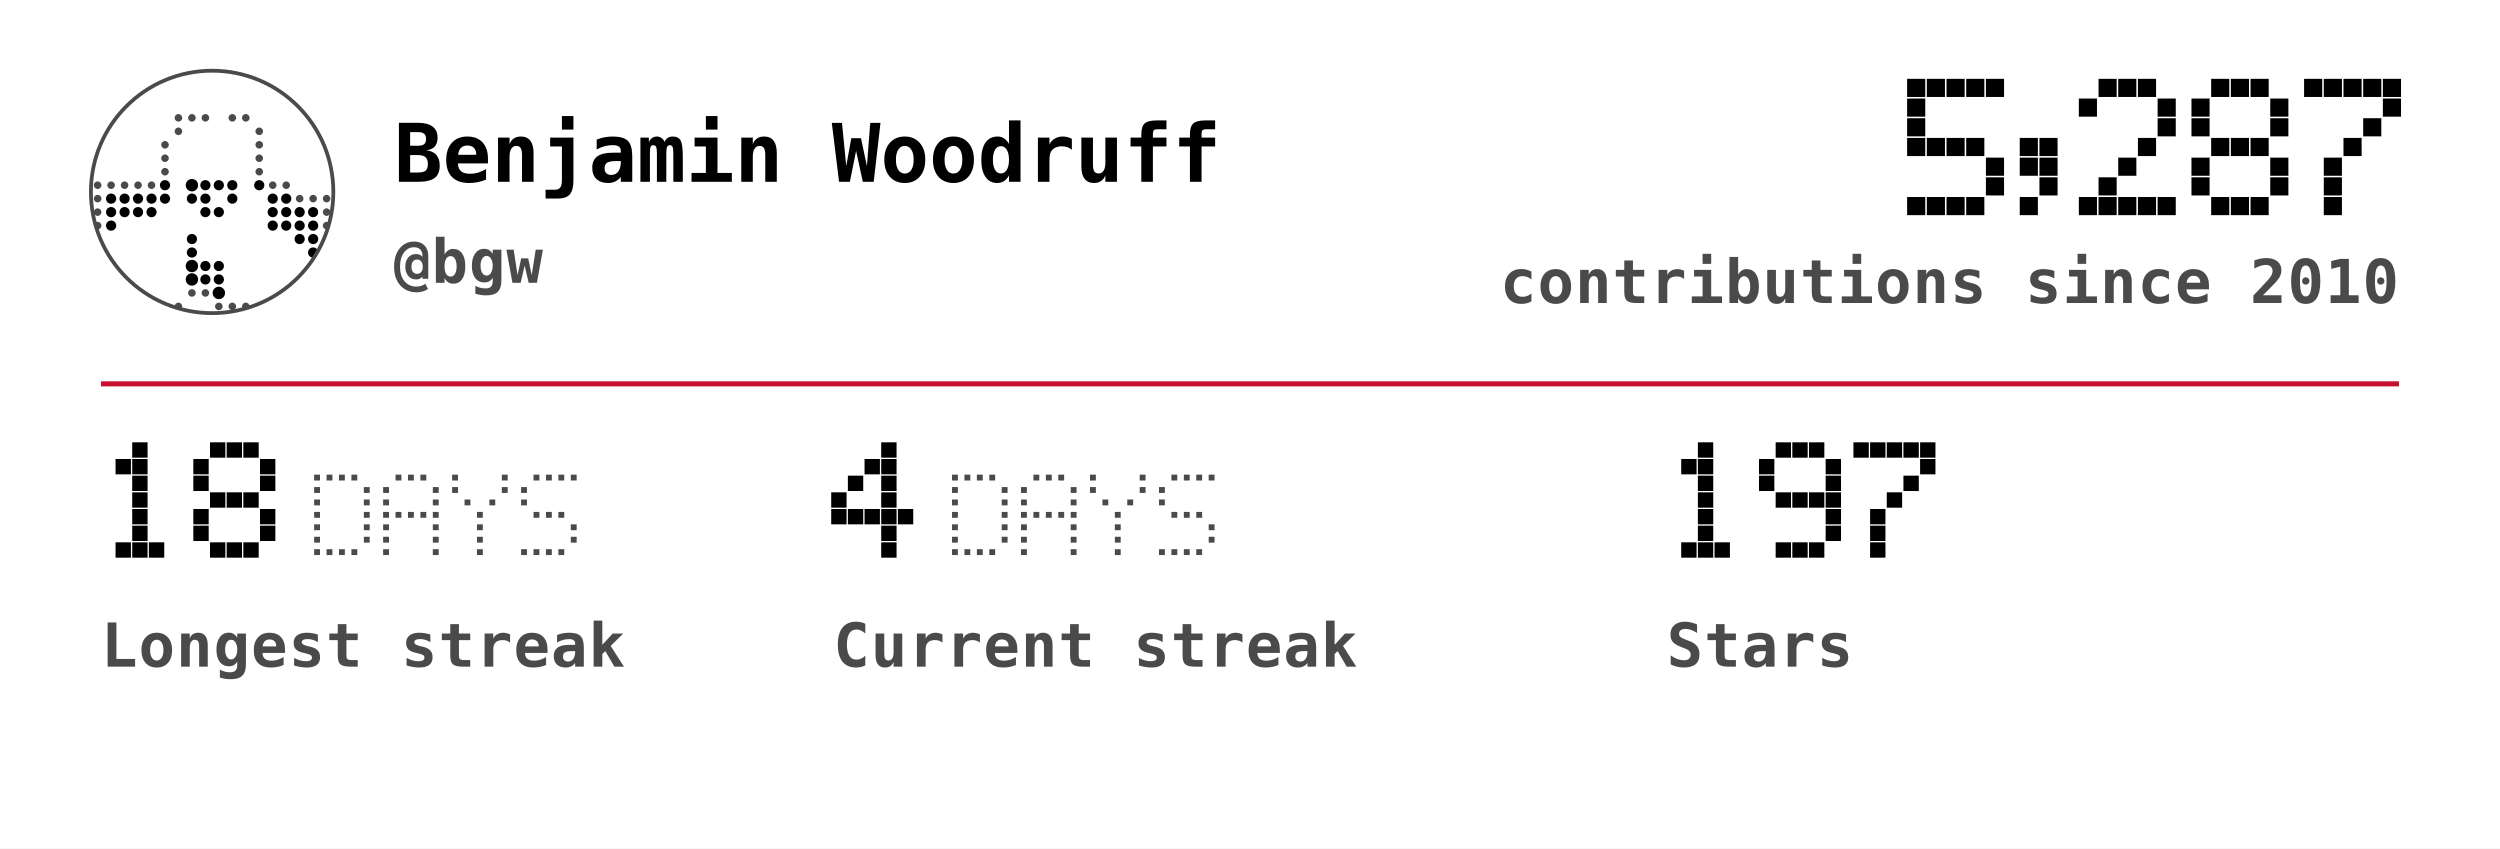
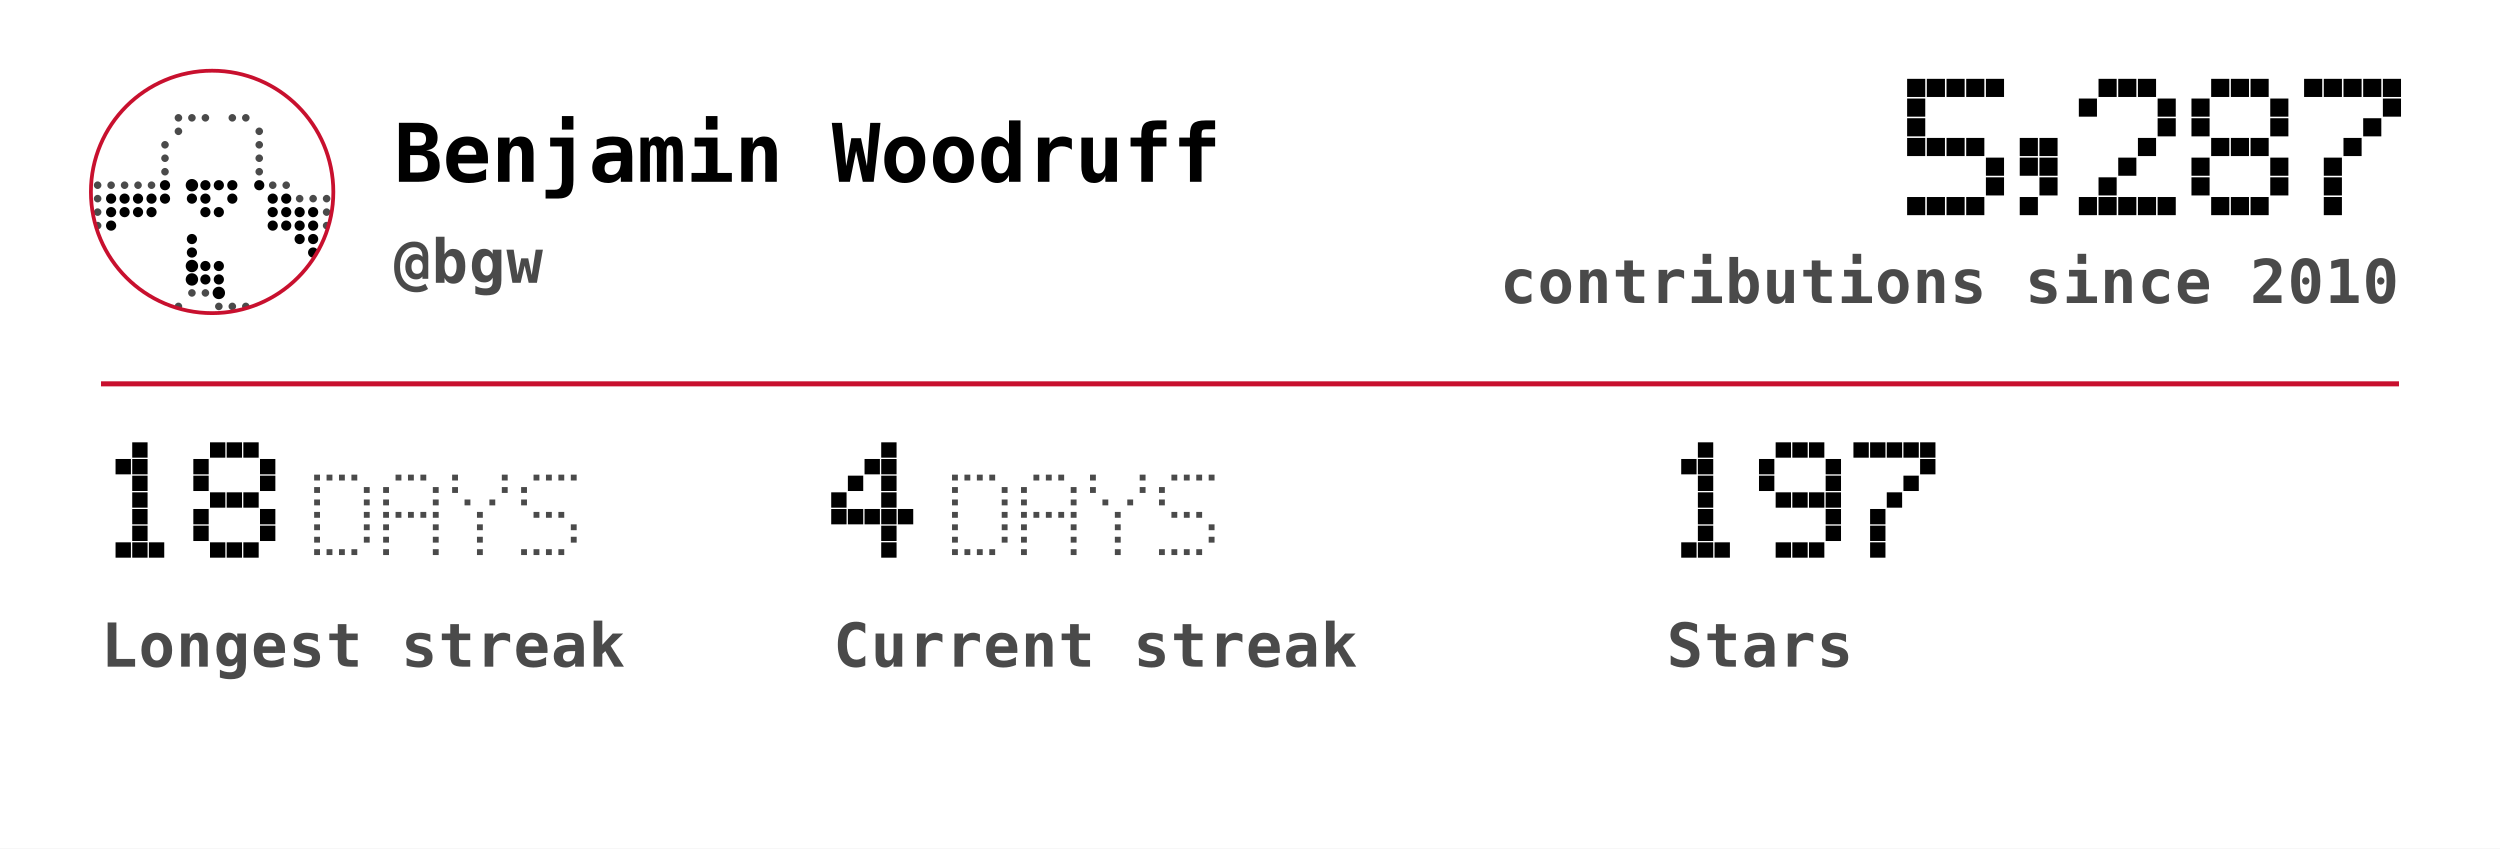
<svg xmlns="http://www.w3.org/2000/svg" width="495" height="168" viewBox="0 0 495 168" role="img">
  <rect width="495" height="168" fill="#FFFFFF" />
  <rect x="20" y="20" width="0" height="0" fill="#C8102E" />
  <clipPath id="pfp">
    <circle cx="42.00" cy="38.00" r="24.00" />
  </clipPath>
  <g clip-path="url(#pfp)">
    <circle cx="35.33" cy="23.33" r="0.75" fill="#4A4A4A" />
    <circle cx="38.00" cy="23.33" r="0.75" fill="#4A4A4A" />
    <circle cx="40.67" cy="23.33" r="0.75" fill="#4A4A4A" />
    <circle cx="46.00" cy="23.33" r="0.75" fill="#4A4A4A" />
    <circle cx="48.67" cy="23.33" r="0.75" fill="#4A4A4A" />
    <circle cx="35.33" cy="26.00" r="0.75" fill="#4A4A4A" />
    <circle cx="51.33" cy="26.00" r="0.75" fill="#4A4A4A" />
    <circle cx="32.67" cy="28.67" r="0.75" fill="#4A4A4A" />
    <circle cx="51.33" cy="28.67" r="0.75" fill="#4A4A4A" />
    <circle cx="32.67" cy="31.33" r="0.75" fill="#4A4A4A" />
    <circle cx="51.33" cy="31.33" r="0.75" fill="#4A4A4A" />
    <circle cx="32.67" cy="34.00" r="0.75" fill="#4A4A4A" />
    <circle cx="51.33" cy="34.00" r="0.75" fill="#4A4A4A" />
    <circle cx="19.33" cy="36.67" r="0.75" fill="#4A4A4A" />
    <circle cx="22.00" cy="36.67" r="0.75" fill="#4A4A4A" />
    <circle cx="24.67" cy="36.67" r="0.75" fill="#4A4A4A" />
    <circle cx="27.33" cy="36.67" r="0.75" fill="#4A4A4A" />
    <circle cx="30.00" cy="36.67" r="0.75" fill="#4A4A4A" />
    <circle cx="32.67" cy="36.67" r="1.01" fill="#000000" />
    <circle cx="38.00" cy="36.67" r="1.23" fill="#000000" />
    <circle cx="40.67" cy="36.67" r="1.01" fill="#000000" />
    <circle cx="43.33" cy="36.67" r="1.01" fill="#000000" />
    <circle cx="46.00" cy="36.67" r="1.01" fill="#000000" />
    <circle cx="51.33" cy="36.67" r="1.01" fill="#000000" />
    <circle cx="54.00" cy="36.67" r="0.75" fill="#4A4A4A" />
    <circle cx="56.67" cy="36.67" r="0.75" fill="#4A4A4A" />
    <circle cx="19.33" cy="39.33" r="0.75" fill="#4A4A4A" />
    <circle cx="22.00" cy="39.33" r="1.01" fill="#000000" />
    <circle cx="24.67" cy="39.33" r="1.01" fill="#000000" />
    <circle cx="27.33" cy="39.33" r="1.01" fill="#000000" />
    <circle cx="30.00" cy="39.33" r="1.01" fill="#000000" />
    <circle cx="32.67" cy="39.33" r="1.01" fill="#000000" />
    <circle cx="38.00" cy="39.33" r="1.01" fill="#000000" />
    <circle cx="40.67" cy="39.33" r="1.01" fill="#000000" />
    <circle cx="46.00" cy="39.33" r="1.01" fill="#000000" />
    <circle cx="54.00" cy="39.33" r="1.01" fill="#000000" />
    <circle cx="56.67" cy="39.33" r="1.01" fill="#000000" />
    <circle cx="59.33" cy="39.33" r="0.75" fill="#4A4A4A" />
    <circle cx="62.00" cy="39.33" r="0.75" fill="#4A4A4A" />
    <circle cx="64.67" cy="39.33" r="0.75" fill="#4A4A4A" />
    <circle cx="19.33" cy="42.00" r="0.75" fill="#4A4A4A" />
    <circle cx="22.00" cy="42.00" r="1.01" fill="#000000" />
    <circle cx="24.67" cy="42.00" r="1.01" fill="#000000" />
    <circle cx="27.33" cy="42.00" r="1.01" fill="#000000" />
    <circle cx="30.00" cy="42.00" r="1.01" fill="#000000" />
    <circle cx="40.67" cy="42.00" r="1.01" fill="#000000" />
    <circle cx="43.33" cy="42.00" r="1.01" fill="#000000" />
    <circle cx="54.00" cy="42.00" r="1.01" fill="#000000" />
    <circle cx="56.67" cy="42.00" r="1.01" fill="#000000" />
    <circle cx="59.33" cy="42.00" r="1.01" fill="#000000" />
    <circle cx="62.00" cy="42.00" r="1.01" fill="#000000" />
    <circle cx="64.67" cy="42.00" r="0.75" fill="#4A4A4A" />
    <circle cx="19.33" cy="44.67" r="0.75" fill="#4A4A4A" />
    <circle cx="22.00" cy="44.67" r="1.01" fill="#000000" />
    <circle cx="54.00" cy="44.67" r="1.01" fill="#000000" />
    <circle cx="56.67" cy="44.67" r="1.01" fill="#000000" />
    <circle cx="59.33" cy="44.67" r="1.01" fill="#000000" />
    <circle cx="62.00" cy="44.67" r="1.01" fill="#000000" />
    <circle cx="64.67" cy="44.67" r="0.75" fill="#4A4A4A" />
    <circle cx="19.33" cy="47.33" r="0.75" fill="#4A4A4A" />
    <circle cx="38.00" cy="47.33" r="1.01" fill="#000000" />
    <circle cx="59.33" cy="47.33" r="1.01" fill="#000000" />
    <circle cx="62.00" cy="47.33" r="1.01" fill="#000000" />
    <circle cx="64.67" cy="47.33" r="0.75" fill="#4A4A4A" />
    <circle cx="19.33" cy="50.00" r="0.75" fill="#4A4A4A" />
    <circle cx="38.00" cy="50.00" r="1.01" fill="#000000" />
    <circle cx="62.00" cy="50.00" r="1.01" fill="#000000" />
    <circle cx="64.67" cy="50.00" r="0.75" fill="#4A4A4A" />
    <circle cx="19.33" cy="52.67" r="0.75" fill="#4A4A4A" />
    <circle cx="38.00" cy="52.67" r="1.23" fill="#000000" />
    <circle cx="40.67" cy="52.67" r="1.01" fill="#000000" />
    <circle cx="43.33" cy="52.67" r="1.01" fill="#000000" />
    <circle cx="62.00" cy="52.67" r="1.01" fill="#000000" />
    <circle cx="64.67" cy="52.67" r="0.75" fill="#4A4A4A" />
    <circle cx="19.33" cy="55.33" r="0.75" fill="#4A4A4A" />
    <circle cx="38.00" cy="55.33" r="1.23" fill="#000000" />
    <circle cx="40.67" cy="55.33" r="1.01" fill="#000000" />
    <circle cx="43.33" cy="55.33" r="1.01" fill="#000000" />
    <circle cx="62.00" cy="55.33" r="1.01" fill="#000000" />
    <circle cx="64.67" cy="55.33" r="0.75" fill="#4A4A4A" />
    <circle cx="19.33" cy="58.00" r="0.75" fill="#4A4A4A" />
    <circle cx="38.00" cy="58.00" r="0.75" fill="#4A4A4A" />
    <circle cx="40.67" cy="58.00" r="0.75" fill="#4A4A4A" />
    <circle cx="43.33" cy="58.00" r="1.23" fill="#000000" />
    <circle cx="62.00" cy="58.00" r="1.01" fill="#000000" />
    <circle cx="64.67" cy="58.00" r="0.75" fill="#4A4A4A" />
    <circle cx="19.33" cy="60.67" r="0.75" fill="#4A4A4A" />
    <circle cx="22.00" cy="60.67" r="0.75" fill="#4A4A4A" />
    <circle cx="24.67" cy="60.67" r="0.75" fill="#4A4A4A" />
    <circle cx="27.33" cy="60.67" r="0.75" fill="#4A4A4A" />
    <circle cx="30.00" cy="60.67" r="0.75" fill="#4A4A4A" />
    <circle cx="32.67" cy="60.67" r="0.75" fill="#4A4A4A" />
    <circle cx="35.33" cy="60.67" r="0.75" fill="#4A4A4A" />
    <circle cx="43.33" cy="60.67" r="0.75" fill="#4A4A4A" />
    <circle cx="46.00" cy="60.67" r="0.75" fill="#4A4A4A" />
    <circle cx="48.67" cy="60.67" r="0.75" fill="#4A4A4A" />
    <circle cx="51.33" cy="60.67" r="0.75" fill="#4A4A4A" />
    <circle cx="54.00" cy="60.67" r="0.75" fill="#4A4A4A" />
    <circle cx="56.67" cy="60.67" r="0.75" fill="#4A4A4A" />
    <circle cx="59.33" cy="60.67" r="0.75" fill="#4A4A4A" />
    <circle cx="62.00" cy="60.67" r="0.75" fill="#4A4A4A" />
    <circle cx="64.67" cy="60.67" r="0.75" fill="#4A4A4A" />
  </g>
-   <circle cx="42.00" cy="38.00" r="24.00" fill="none" stroke="#4A4A4A" stroke-width="0.75" />
+   <circle cx="42.00" cy="38.00" r="24.00" fill="none" stroke="#C8102E" stroke-width="0.75" />
  <text x="78" y="36" fill="#000000" text-anchor="start" font-family="ui-monospace, Geist Mono, monospace" font-weight="700" font-size="16" letter-spacing="0" dominant-baseline="auto">Benjamin Woodruff ‮</text>
  <text x="78" y="56" fill="#4A4A4A" text-anchor="start" font-family="ui-monospace, Geist Mono, monospace" font-weight="700" font-size="12" letter-spacing="0.2" dominant-baseline="auto">@bgw</text>
  <rect x="377.61" y="15.61" width="3.59" height="3.59" fill="#000000" />
  <rect x="381.51" y="15.61" width="3.59" height="3.59" fill="#000000" />
  <rect x="385.41" y="15.61" width="3.59" height="3.59" fill="#000000" />
  <rect x="389.31" y="15.61" width="3.59" height="3.59" fill="#000000" />
  <rect x="393.21" y="15.61" width="3.59" height="3.59" fill="#000000" />
  <rect x="377.61" y="19.51" width="3.59" height="3.59" fill="#000000" />
  <rect x="377.61" y="23.41" width="3.59" height="3.59" fill="#000000" />
  <rect x="377.61" y="27.31" width="3.59" height="3.59" fill="#000000" />
  <rect x="381.51" y="27.31" width="3.59" height="3.59" fill="#000000" />
  <rect x="385.41" y="27.31" width="3.59" height="3.59" fill="#000000" />
  <rect x="389.31" y="27.31" width="3.59" height="3.59" fill="#000000" />
  <rect x="393.21" y="31.21" width="3.59" height="3.59" fill="#000000" />
  <rect x="393.21" y="35.11" width="3.59" height="3.59" fill="#000000" />
  <rect x="377.61" y="39.01" width="3.59" height="3.59" fill="#000000" />
  <rect x="381.51" y="39.01" width="3.59" height="3.59" fill="#000000" />
  <rect x="385.41" y="39.01" width="3.59" height="3.59" fill="#000000" />
  <rect x="389.31" y="39.01" width="3.59" height="3.59" fill="#000000" />
  <rect x="399.91" y="27.31" width="3.59" height="3.59" fill="#000000" />
  <rect x="403.81" y="27.31" width="3.59" height="3.59" fill="#000000" />
  <rect x="399.91" y="31.21" width="3.59" height="3.59" fill="#000000" />
  <rect x="403.81" y="31.21" width="3.59" height="3.59" fill="#000000" />
  <rect x="403.81" y="35.11" width="3.59" height="3.59" fill="#000000" />
  <rect x="399.91" y="39.01" width="3.59" height="3.59" fill="#000000" />
  <rect x="415.51" y="15.61" width="3.59" height="3.59" fill="#000000" />
  <rect x="419.41" y="15.61" width="3.59" height="3.59" fill="#000000" />
  <rect x="423.31" y="15.61" width="3.59" height="3.59" fill="#000000" />
  <rect x="411.61" y="19.51" width="3.59" height="3.59" fill="#000000" />
  <rect x="427.21" y="19.51" width="3.59" height="3.59" fill="#000000" />
  <rect x="427.21" y="23.41" width="3.59" height="3.59" fill="#000000" />
  <rect x="423.31" y="27.31" width="3.59" height="3.59" fill="#000000" />
  <rect x="419.41" y="31.21" width="3.59" height="3.59" fill="#000000" />
  <rect x="415.51" y="35.11" width="3.59" height="3.59" fill="#000000" />
  <rect x="411.61" y="39.01" width="3.59" height="3.59" fill="#000000" />
  <rect x="415.51" y="39.01" width="3.59" height="3.59" fill="#000000" />
  <rect x="419.41" y="39.01" width="3.59" height="3.59" fill="#000000" />
  <rect x="423.31" y="39.01" width="3.59" height="3.59" fill="#000000" />
  <rect x="427.21" y="39.01" width="3.59" height="3.59" fill="#000000" />
  <rect x="437.81" y="15.61" width="3.59" height="3.59" fill="#000000" />
  <rect x="441.71" y="15.61" width="3.59" height="3.59" fill="#000000" />
  <rect x="445.61" y="15.61" width="3.59" height="3.59" fill="#000000" />
  <rect x="433.91" y="19.51" width="3.59" height="3.59" fill="#000000" />
  <rect x="449.51" y="19.51" width="3.59" height="3.59" fill="#000000" />
  <rect x="433.91" y="23.41" width="3.59" height="3.59" fill="#000000" />
  <rect x="449.51" y="23.41" width="3.59" height="3.59" fill="#000000" />
  <rect x="437.81" y="27.31" width="3.59" height="3.59" fill="#000000" />
  <rect x="441.71" y="27.31" width="3.59" height="3.59" fill="#000000" />
  <rect x="445.61" y="27.31" width="3.59" height="3.59" fill="#000000" />
  <rect x="433.91" y="31.21" width="3.59" height="3.59" fill="#000000" />
  <rect x="449.51" y="31.21" width="3.59" height="3.59" fill="#000000" />
  <rect x="433.91" y="35.11" width="3.59" height="3.59" fill="#000000" />
  <rect x="449.51" y="35.11" width="3.59" height="3.59" fill="#000000" />
  <rect x="437.81" y="39.01" width="3.59" height="3.59" fill="#000000" />
  <rect x="441.71" y="39.01" width="3.59" height="3.59" fill="#000000" />
  <rect x="445.61" y="39.01" width="3.59" height="3.59" fill="#000000" />
  <rect x="456.21" y="15.61" width="3.59" height="3.59" fill="#000000" />
  <rect x="460.11" y="15.61" width="3.59" height="3.59" fill="#000000" />
  <rect x="464.01" y="15.61" width="3.59" height="3.59" fill="#000000" />
  <rect x="467.91" y="15.61" width="3.59" height="3.59" fill="#000000" />
  <rect x="471.81" y="15.61" width="3.59" height="3.59" fill="#000000" />
  <rect x="471.81" y="19.51" width="3.59" height="3.59" fill="#000000" />
  <rect x="467.91" y="23.41" width="3.59" height="3.59" fill="#000000" />
  <rect x="464.01" y="27.31" width="3.59" height="3.59" fill="#000000" />
  <rect x="460.11" y="31.21" width="3.59" height="3.59" fill="#000000" />
  <rect x="460.11" y="35.11" width="3.59" height="3.59" fill="#000000" />
  <rect x="460.11" y="39.01" width="3.59" height="3.59" fill="#000000" />
  <text x="475" y="60" fill="#4A4A4A" text-anchor="end" font-family="ui-monospace, Geist Mono, monospace" font-weight="700" font-size="12" letter-spacing="0.2" dominant-baseline="auto">contributions since 2010</text>
  <line x1="20" y1="76" x2="475" y2="76" stroke="#C8102E" />
  <rect x="26.18" y="87.58" width="3.04" height="3.04" fill="#000000" />
  <rect x="22.88" y="90.88" width="3.04" height="3.04" fill="#000000" />
  <rect x="26.18" y="90.88" width="3.04" height="3.04" fill="#000000" />
  <rect x="26.18" y="94.18" width="3.04" height="3.04" fill="#000000" />
  <rect x="26.18" y="97.48" width="3.04" height="3.04" fill="#000000" />
  <rect x="26.18" y="100.78" width="3.04" height="3.04" fill="#000000" />
  <rect x="26.18" y="104.08" width="3.04" height="3.04" fill="#000000" />
  <rect x="22.88" y="107.38" width="3.04" height="3.04" fill="#000000" />
  <rect x="26.18" y="107.38" width="3.04" height="3.04" fill="#000000" />
  <rect x="29.48" y="107.38" width="3.04" height="3.04" fill="#000000" />
  <rect x="41.58" y="87.58" width="3.04" height="3.04" fill="#000000" />
  <rect x="44.88" y="87.58" width="3.04" height="3.04" fill="#000000" />
  <rect x="48.18" y="87.58" width="3.04" height="3.04" fill="#000000" />
  <rect x="38.28" y="90.88" width="3.04" height="3.04" fill="#000000" />
  <rect x="51.48" y="90.88" width="3.04" height="3.04" fill="#000000" />
  <rect x="38.28" y="94.18" width="3.04" height="3.04" fill="#000000" />
  <rect x="51.48" y="94.18" width="3.04" height="3.04" fill="#000000" />
  <rect x="41.58" y="97.48" width="3.04" height="3.04" fill="#000000" />
  <rect x="44.88" y="97.48" width="3.04" height="3.04" fill="#000000" />
  <rect x="48.18" y="97.48" width="3.04" height="3.04" fill="#000000" />
  <rect x="38.28" y="100.78" width="3.04" height="3.04" fill="#000000" />
  <rect x="51.48" y="100.78" width="3.04" height="3.04" fill="#000000" />
  <rect x="38.28" y="104.08" width="3.04" height="3.04" fill="#000000" />
  <rect x="51.48" y="104.08" width="3.04" height="3.04" fill="#000000" />
  <rect x="41.58" y="107.38" width="3.04" height="3.04" fill="#000000" />
  <rect x="44.88" y="107.38" width="3.04" height="3.04" fill="#000000" />
  <rect x="48.18" y="107.38" width="3.04" height="3.04" fill="#000000" />
  <rect x="62.20" y="93.98" width="1.16" height="1.16" fill="#4A4A4A" />
  <rect x="64.66" y="93.98" width="1.16" height="1.16" fill="#4A4A4A" />
  <rect x="67.12" y="93.98" width="1.16" height="1.16" fill="#4A4A4A" />
  <rect x="69.58" y="93.98" width="1.16" height="1.16" fill="#4A4A4A" />
  <rect x="62.20" y="96.44" width="1.16" height="1.16" fill="#4A4A4A" />
  <rect x="72.04" y="96.44" width="1.16" height="1.16" fill="#4A4A4A" />
  <rect x="62.20" y="98.90" width="1.16" height="1.16" fill="#4A4A4A" />
  <rect x="72.04" y="98.90" width="1.16" height="1.16" fill="#4A4A4A" />
  <rect x="62.20" y="101.36" width="1.16" height="1.16" fill="#4A4A4A" />
  <rect x="72.04" y="101.36" width="1.16" height="1.16" fill="#4A4A4A" />
  <rect x="62.20" y="103.82" width="1.16" height="1.16" fill="#4A4A4A" />
  <rect x="72.04" y="103.82" width="1.16" height="1.16" fill="#4A4A4A" />
  <rect x="62.20" y="106.28" width="1.16" height="1.16" fill="#4A4A4A" />
  <rect x="72.04" y="106.28" width="1.16" height="1.16" fill="#4A4A4A" />
  <rect x="62.20" y="108.74" width="1.16" height="1.16" fill="#4A4A4A" />
  <rect x="64.66" y="108.74" width="1.16" height="1.16" fill="#4A4A4A" />
  <rect x="67.12" y="108.74" width="1.16" height="1.16" fill="#4A4A4A" />
  <rect x="69.58" y="108.74" width="1.16" height="1.16" fill="#4A4A4A" />
  <rect x="78.32" y="93.98" width="1.16" height="1.16" fill="#4A4A4A" />
  <rect x="80.78" y="93.98" width="1.16" height="1.16" fill="#4A4A4A" />
  <rect x="83.24" y="93.98" width="1.16" height="1.16" fill="#4A4A4A" />
  <rect x="75.86" y="96.44" width="1.16" height="1.16" fill="#4A4A4A" />
  <rect x="85.70" y="96.44" width="1.16" height="1.16" fill="#4A4A4A" />
  <rect x="75.86" y="98.90" width="1.16" height="1.16" fill="#4A4A4A" />
  <rect x="85.70" y="98.90" width="1.16" height="1.16" fill="#4A4A4A" />
  <rect x="75.86" y="101.36" width="1.16" height="1.16" fill="#4A4A4A" />
  <rect x="78.32" y="101.36" width="1.16" height="1.16" fill="#4A4A4A" />
  <rect x="80.78" y="101.36" width="1.16" height="1.16" fill="#4A4A4A" />
  <rect x="83.24" y="101.36" width="1.16" height="1.16" fill="#4A4A4A" />
  <rect x="85.70" y="101.36" width="1.16" height="1.16" fill="#4A4A4A" />
  <rect x="75.86" y="103.82" width="1.16" height="1.16" fill="#4A4A4A" />
  <rect x="85.70" y="103.82" width="1.16" height="1.16" fill="#4A4A4A" />
  <rect x="75.86" y="106.28" width="1.16" height="1.16" fill="#4A4A4A" />
  <rect x="85.70" y="106.28" width="1.16" height="1.16" fill="#4A4A4A" />
  <rect x="75.86" y="108.74" width="1.16" height="1.16" fill="#4A4A4A" />
  <rect x="85.70" y="108.74" width="1.16" height="1.16" fill="#4A4A4A" />
  <rect x="89.52" y="93.98" width="1.16" height="1.16" fill="#4A4A4A" />
  <rect x="99.36" y="93.98" width="1.16" height="1.16" fill="#4A4A4A" />
  <rect x="89.52" y="96.44" width="1.16" height="1.16" fill="#4A4A4A" />
  <rect x="99.36" y="96.44" width="1.16" height="1.16" fill="#4A4A4A" />
  <rect x="91.98" y="98.90" width="1.16" height="1.16" fill="#4A4A4A" />
  <rect x="96.90" y="98.90" width="1.16" height="1.16" fill="#4A4A4A" />
  <rect x="94.44" y="101.36" width="1.16" height="1.16" fill="#4A4A4A" />
  <rect x="94.44" y="103.82" width="1.16" height="1.16" fill="#4A4A4A" />
  <rect x="94.44" y="106.28" width="1.16" height="1.16" fill="#4A4A4A" />
  <rect x="94.44" y="108.74" width="1.16" height="1.16" fill="#4A4A4A" />
  <rect x="105.64" y="93.98" width="1.16" height="1.16" fill="#4A4A4A" />
  <rect x="108.10" y="93.98" width="1.16" height="1.16" fill="#4A4A4A" />
  <rect x="110.56" y="93.98" width="1.16" height="1.16" fill="#4A4A4A" />
  <rect x="113.02" y="93.98" width="1.16" height="1.16" fill="#4A4A4A" />
  <rect x="103.18" y="96.44" width="1.16" height="1.16" fill="#4A4A4A" />
  <rect x="103.18" y="98.90" width="1.16" height="1.16" fill="#4A4A4A" />
  <rect x="105.64" y="101.36" width="1.16" height="1.16" fill="#4A4A4A" />
  <rect x="108.10" y="101.36" width="1.16" height="1.16" fill="#4A4A4A" />
  <rect x="110.56" y="101.36" width="1.16" height="1.16" fill="#4A4A4A" />
  <rect x="113.02" y="103.82" width="1.16" height="1.16" fill="#4A4A4A" />
  <rect x="113.02" y="106.28" width="1.16" height="1.16" fill="#4A4A4A" />
  <rect x="103.18" y="108.74" width="1.16" height="1.16" fill="#4A4A4A" />
  <rect x="105.64" y="108.74" width="1.16" height="1.16" fill="#4A4A4A" />
  <rect x="108.10" y="108.74" width="1.16" height="1.16" fill="#4A4A4A" />
  <rect x="110.56" y="108.74" width="1.16" height="1.16" fill="#4A4A4A" />
  <text x="20" y="132" fill="#4A4A4A" text-anchor="start" font-family="ui-monospace, Geist Mono, monospace" font-weight="700" font-size="12" letter-spacing="0.2" dominant-baseline="auto">Longest streak</text>
  <rect x="174.48" y="87.58" width="3.04" height="3.04" fill="#000000" />
  <rect x="171.18" y="90.88" width="3.04" height="3.04" fill="#000000" />
  <rect x="174.48" y="90.88" width="3.04" height="3.04" fill="#000000" />
  <rect x="167.88" y="94.18" width="3.04" height="3.04" fill="#000000" />
  <rect x="174.48" y="94.18" width="3.04" height="3.04" fill="#000000" />
  <rect x="164.58" y="97.48" width="3.04" height="3.04" fill="#000000" />
  <rect x="174.48" y="97.48" width="3.04" height="3.04" fill="#000000" />
  <rect x="164.58" y="100.78" width="3.04" height="3.04" fill="#000000" />
  <rect x="167.88" y="100.78" width="3.04" height="3.04" fill="#000000" />
  <rect x="171.18" y="100.78" width="3.04" height="3.04" fill="#000000" />
  <rect x="174.48" y="100.78" width="3.04" height="3.04" fill="#000000" />
  <rect x="177.78" y="100.78" width="3.04" height="3.04" fill="#000000" />
  <rect x="174.48" y="104.08" width="3.04" height="3.04" fill="#000000" />
  <rect x="174.48" y="107.38" width="3.04" height="3.04" fill="#000000" />
  <rect x="188.50" y="93.98" width="1.16" height="1.16" fill="#4A4A4A" />
  <rect x="190.96" y="93.98" width="1.16" height="1.16" fill="#4A4A4A" />
  <rect x="193.42" y="93.98" width="1.16" height="1.16" fill="#4A4A4A" />
  <rect x="195.88" y="93.98" width="1.16" height="1.16" fill="#4A4A4A" />
  <rect x="188.50" y="96.44" width="1.16" height="1.16" fill="#4A4A4A" />
  <rect x="198.34" y="96.44" width="1.16" height="1.16" fill="#4A4A4A" />
  <rect x="188.50" y="98.90" width="1.16" height="1.16" fill="#4A4A4A" />
  <rect x="198.34" y="98.90" width="1.16" height="1.16" fill="#4A4A4A" />
  <rect x="188.50" y="101.36" width="1.16" height="1.16" fill="#4A4A4A" />
  <rect x="198.34" y="101.36" width="1.16" height="1.16" fill="#4A4A4A" />
  <rect x="188.50" y="103.82" width="1.16" height="1.16" fill="#4A4A4A" />
  <rect x="198.34" y="103.82" width="1.16" height="1.16" fill="#4A4A4A" />
  <rect x="188.50" y="106.28" width="1.16" height="1.16" fill="#4A4A4A" />
  <rect x="198.34" y="106.28" width="1.16" height="1.16" fill="#4A4A4A" />
  <rect x="188.50" y="108.74" width="1.16" height="1.16" fill="#4A4A4A" />
  <rect x="190.96" y="108.74" width="1.16" height="1.16" fill="#4A4A4A" />
  <rect x="193.42" y="108.74" width="1.16" height="1.16" fill="#4A4A4A" />
  <rect x="195.88" y="108.74" width="1.16" height="1.16" fill="#4A4A4A" />
  <rect x="204.62" y="93.98" width="1.16" height="1.16" fill="#4A4A4A" />
  <rect x="207.08" y="93.98" width="1.16" height="1.16" fill="#4A4A4A" />
  <rect x="209.54" y="93.98" width="1.16" height="1.16" fill="#4A4A4A" />
  <rect x="202.16" y="96.44" width="1.16" height="1.16" fill="#4A4A4A" />
  <rect x="212.00" y="96.44" width="1.16" height="1.16" fill="#4A4A4A" />
  <rect x="202.16" y="98.90" width="1.16" height="1.16" fill="#4A4A4A" />
  <rect x="212.00" y="98.90" width="1.16" height="1.16" fill="#4A4A4A" />
  <rect x="202.16" y="101.36" width="1.16" height="1.16" fill="#4A4A4A" />
  <rect x="204.62" y="101.36" width="1.16" height="1.16" fill="#4A4A4A" />
  <rect x="207.08" y="101.36" width="1.16" height="1.16" fill="#4A4A4A" />
  <rect x="209.54" y="101.36" width="1.16" height="1.16" fill="#4A4A4A" />
  <rect x="212.00" y="101.36" width="1.16" height="1.16" fill="#4A4A4A" />
  <rect x="202.16" y="103.82" width="1.16" height="1.16" fill="#4A4A4A" />
  <rect x="212.00" y="103.82" width="1.16" height="1.16" fill="#4A4A4A" />
  <rect x="202.16" y="106.28" width="1.16" height="1.16" fill="#4A4A4A" />
  <rect x="212.00" y="106.28" width="1.16" height="1.16" fill="#4A4A4A" />
  <rect x="202.16" y="108.74" width="1.16" height="1.16" fill="#4A4A4A" />
  <rect x="212.00" y="108.74" width="1.16" height="1.16" fill="#4A4A4A" />
  <rect x="215.82" y="93.98" width="1.16" height="1.16" fill="#4A4A4A" />
  <rect x="225.66" y="93.98" width="1.16" height="1.16" fill="#4A4A4A" />
  <rect x="215.82" y="96.44" width="1.16" height="1.16" fill="#4A4A4A" />
  <rect x="225.66" y="96.44" width="1.16" height="1.16" fill="#4A4A4A" />
  <rect x="218.28" y="98.90" width="1.16" height="1.16" fill="#4A4A4A" />
  <rect x="223.20" y="98.90" width="1.16" height="1.16" fill="#4A4A4A" />
  <rect x="220.74" y="101.36" width="1.16" height="1.16" fill="#4A4A4A" />
  <rect x="220.74" y="103.82" width="1.16" height="1.16" fill="#4A4A4A" />
  <rect x="220.74" y="106.28" width="1.16" height="1.16" fill="#4A4A4A" />
  <rect x="220.74" y="108.74" width="1.16" height="1.16" fill="#4A4A4A" />
  <rect x="231.94" y="93.98" width="1.16" height="1.16" fill="#4A4A4A" />
  <rect x="234.40" y="93.98" width="1.16" height="1.16" fill="#4A4A4A" />
  <rect x="236.86" y="93.98" width="1.16" height="1.16" fill="#4A4A4A" />
  <rect x="239.32" y="93.98" width="1.16" height="1.16" fill="#4A4A4A" />
  <rect x="229.48" y="96.44" width="1.16" height="1.16" fill="#4A4A4A" />
  <rect x="229.48" y="98.90" width="1.16" height="1.16" fill="#4A4A4A" />
  <rect x="231.94" y="101.36" width="1.16" height="1.16" fill="#4A4A4A" />
  <rect x="234.40" y="101.36" width="1.16" height="1.16" fill="#4A4A4A" />
  <rect x="236.86" y="101.36" width="1.16" height="1.16" fill="#4A4A4A" />
  <rect x="239.32" y="103.82" width="1.16" height="1.16" fill="#4A4A4A" />
  <rect x="239.32" y="106.28" width="1.16" height="1.16" fill="#4A4A4A" />
  <rect x="229.48" y="108.74" width="1.16" height="1.16" fill="#4A4A4A" />
  <rect x="231.94" y="108.74" width="1.16" height="1.16" fill="#4A4A4A" />
  <rect x="234.40" y="108.74" width="1.16" height="1.16" fill="#4A4A4A" />
  <rect x="236.86" y="108.74" width="1.16" height="1.16" fill="#4A4A4A" />
  <text x="165.0" y="132" fill="#4A4A4A" text-anchor="start" font-family="ui-monospace, Geist Mono, monospace" font-weight="700" font-size="12" letter-spacing="0.2" dominant-baseline="auto">Current streak</text>
  <rect x="336.18" y="87.58" width="3.04" height="3.04" fill="#000000" />
  <rect x="332.88" y="90.88" width="3.04" height="3.04" fill="#000000" />
  <rect x="336.18" y="90.88" width="3.04" height="3.04" fill="#000000" />
  <rect x="336.18" y="94.18" width="3.04" height="3.04" fill="#000000" />
  <rect x="336.18" y="97.48" width="3.04" height="3.04" fill="#000000" />
  <rect x="336.18" y="100.78" width="3.04" height="3.04" fill="#000000" />
  <rect x="336.18" y="104.08" width="3.04" height="3.04" fill="#000000" />
  <rect x="332.88" y="107.38" width="3.04" height="3.04" fill="#000000" />
  <rect x="336.18" y="107.38" width="3.04" height="3.04" fill="#000000" />
  <rect x="339.48" y="107.38" width="3.04" height="3.04" fill="#000000" />
  <rect x="351.58" y="87.58" width="3.04" height="3.04" fill="#000000" />
  <rect x="354.88" y="87.58" width="3.04" height="3.04" fill="#000000" />
  <rect x="358.18" y="87.58" width="3.04" height="3.04" fill="#000000" />
  <rect x="348.28" y="90.88" width="3.04" height="3.04" fill="#000000" />
  <rect x="361.48" y="90.88" width="3.04" height="3.04" fill="#000000" />
  <rect x="348.28" y="94.18" width="3.04" height="3.04" fill="#000000" />
  <rect x="361.48" y="94.18" width="3.04" height="3.04" fill="#000000" />
  <rect x="351.58" y="97.48" width="3.04" height="3.04" fill="#000000" />
  <rect x="354.88" y="97.48" width="3.04" height="3.04" fill="#000000" />
  <rect x="358.18" y="97.48" width="3.04" height="3.04" fill="#000000" />
  <rect x="361.48" y="97.48" width="3.04" height="3.04" fill="#000000" />
  <rect x="361.48" y="100.78" width="3.04" height="3.04" fill="#000000" />
  <rect x="361.48" y="104.08" width="3.04" height="3.04" fill="#000000" />
  <rect x="351.58" y="107.38" width="3.04" height="3.04" fill="#000000" />
  <rect x="354.88" y="107.38" width="3.04" height="3.04" fill="#000000" />
  <rect x="358.18" y="107.38" width="3.04" height="3.04" fill="#000000" />
  <rect x="366.98" y="87.58" width="3.04" height="3.04" fill="#000000" />
  <rect x="370.28" y="87.58" width="3.04" height="3.04" fill="#000000" />
  <rect x="373.58" y="87.58" width="3.04" height="3.04" fill="#000000" />
  <rect x="376.88" y="87.58" width="3.04" height="3.04" fill="#000000" />
  <rect x="380.18" y="87.58" width="3.04" height="3.04" fill="#000000" />
  <rect x="380.18" y="90.88" width="3.04" height="3.04" fill="#000000" />
  <rect x="376.88" y="94.18" width="3.04" height="3.04" fill="#000000" />
  <rect x="373.58" y="97.48" width="3.04" height="3.04" fill="#000000" />
  <rect x="370.28" y="100.78" width="3.04" height="3.04" fill="#000000" />
  <rect x="370.28" y="104.08" width="3.04" height="3.04" fill="#000000" />
  <rect x="370.28" y="107.38" width="3.04" height="3.04" fill="#000000" />
  <text x="330.0" y="132" fill="#4A4A4A" text-anchor="start" font-family="ui-monospace, Geist Mono, monospace" font-weight="700" font-size="12" letter-spacing="0.2" dominant-baseline="auto">Stars</text>
</svg>
